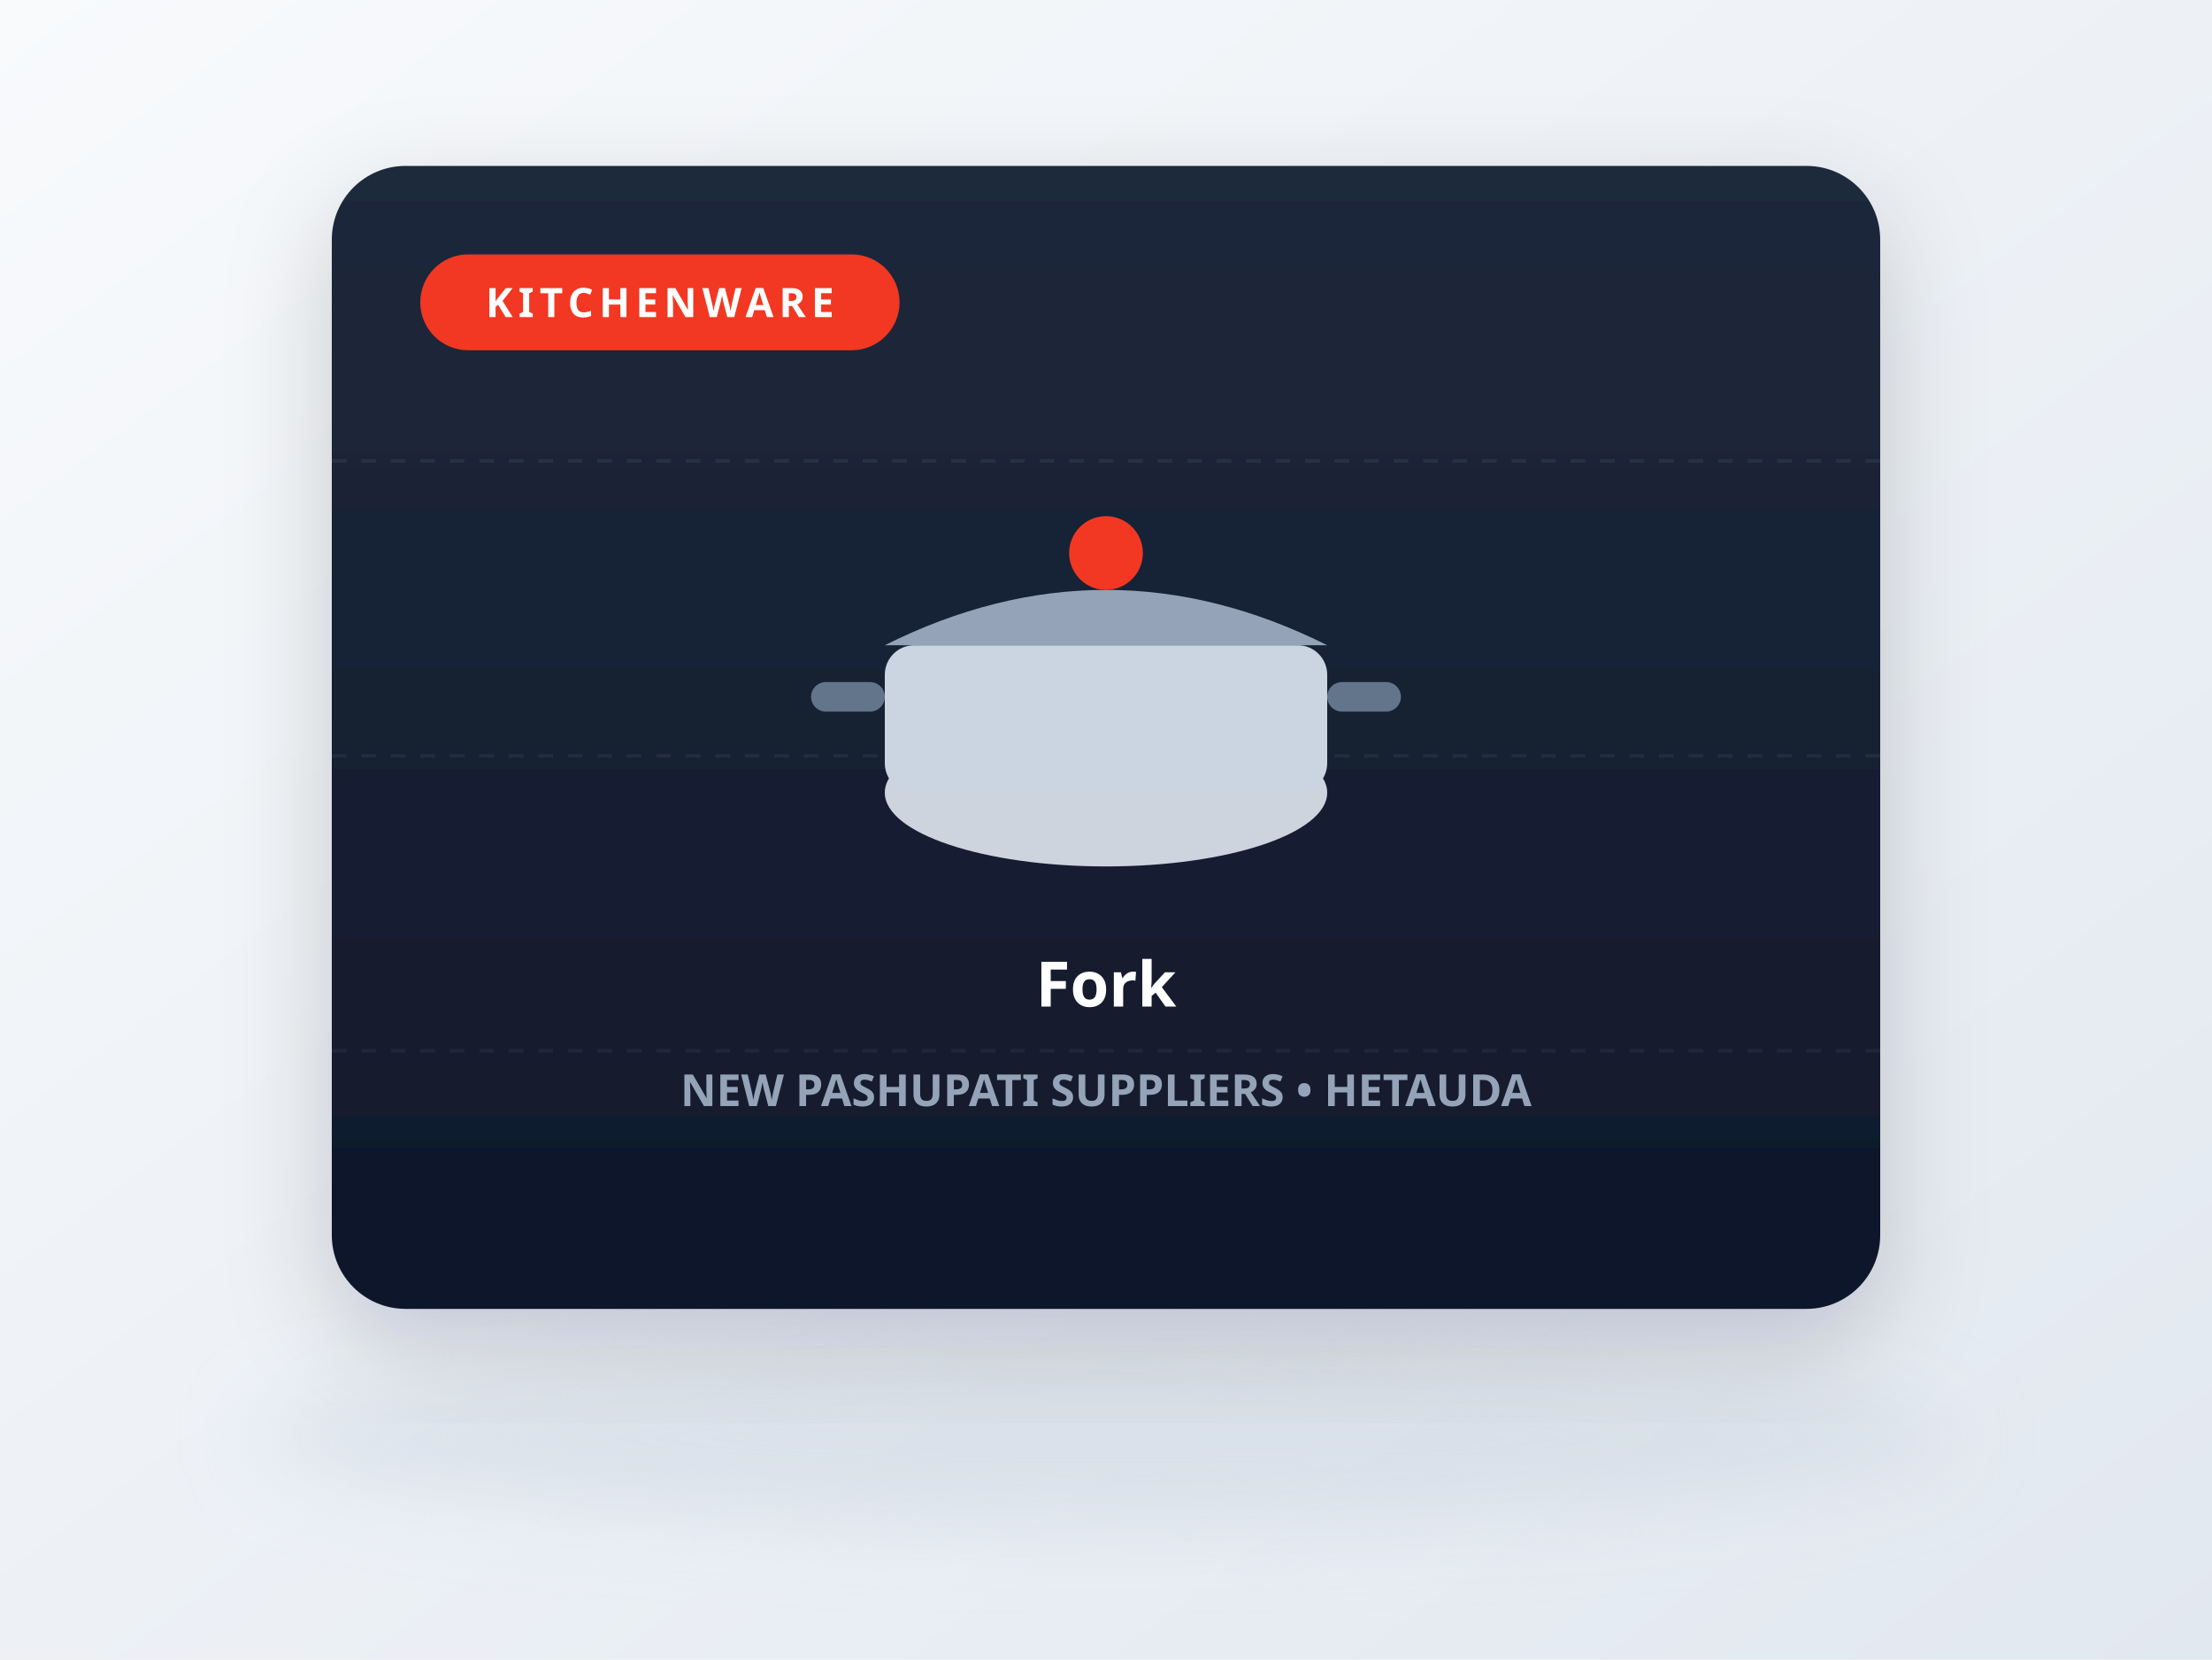
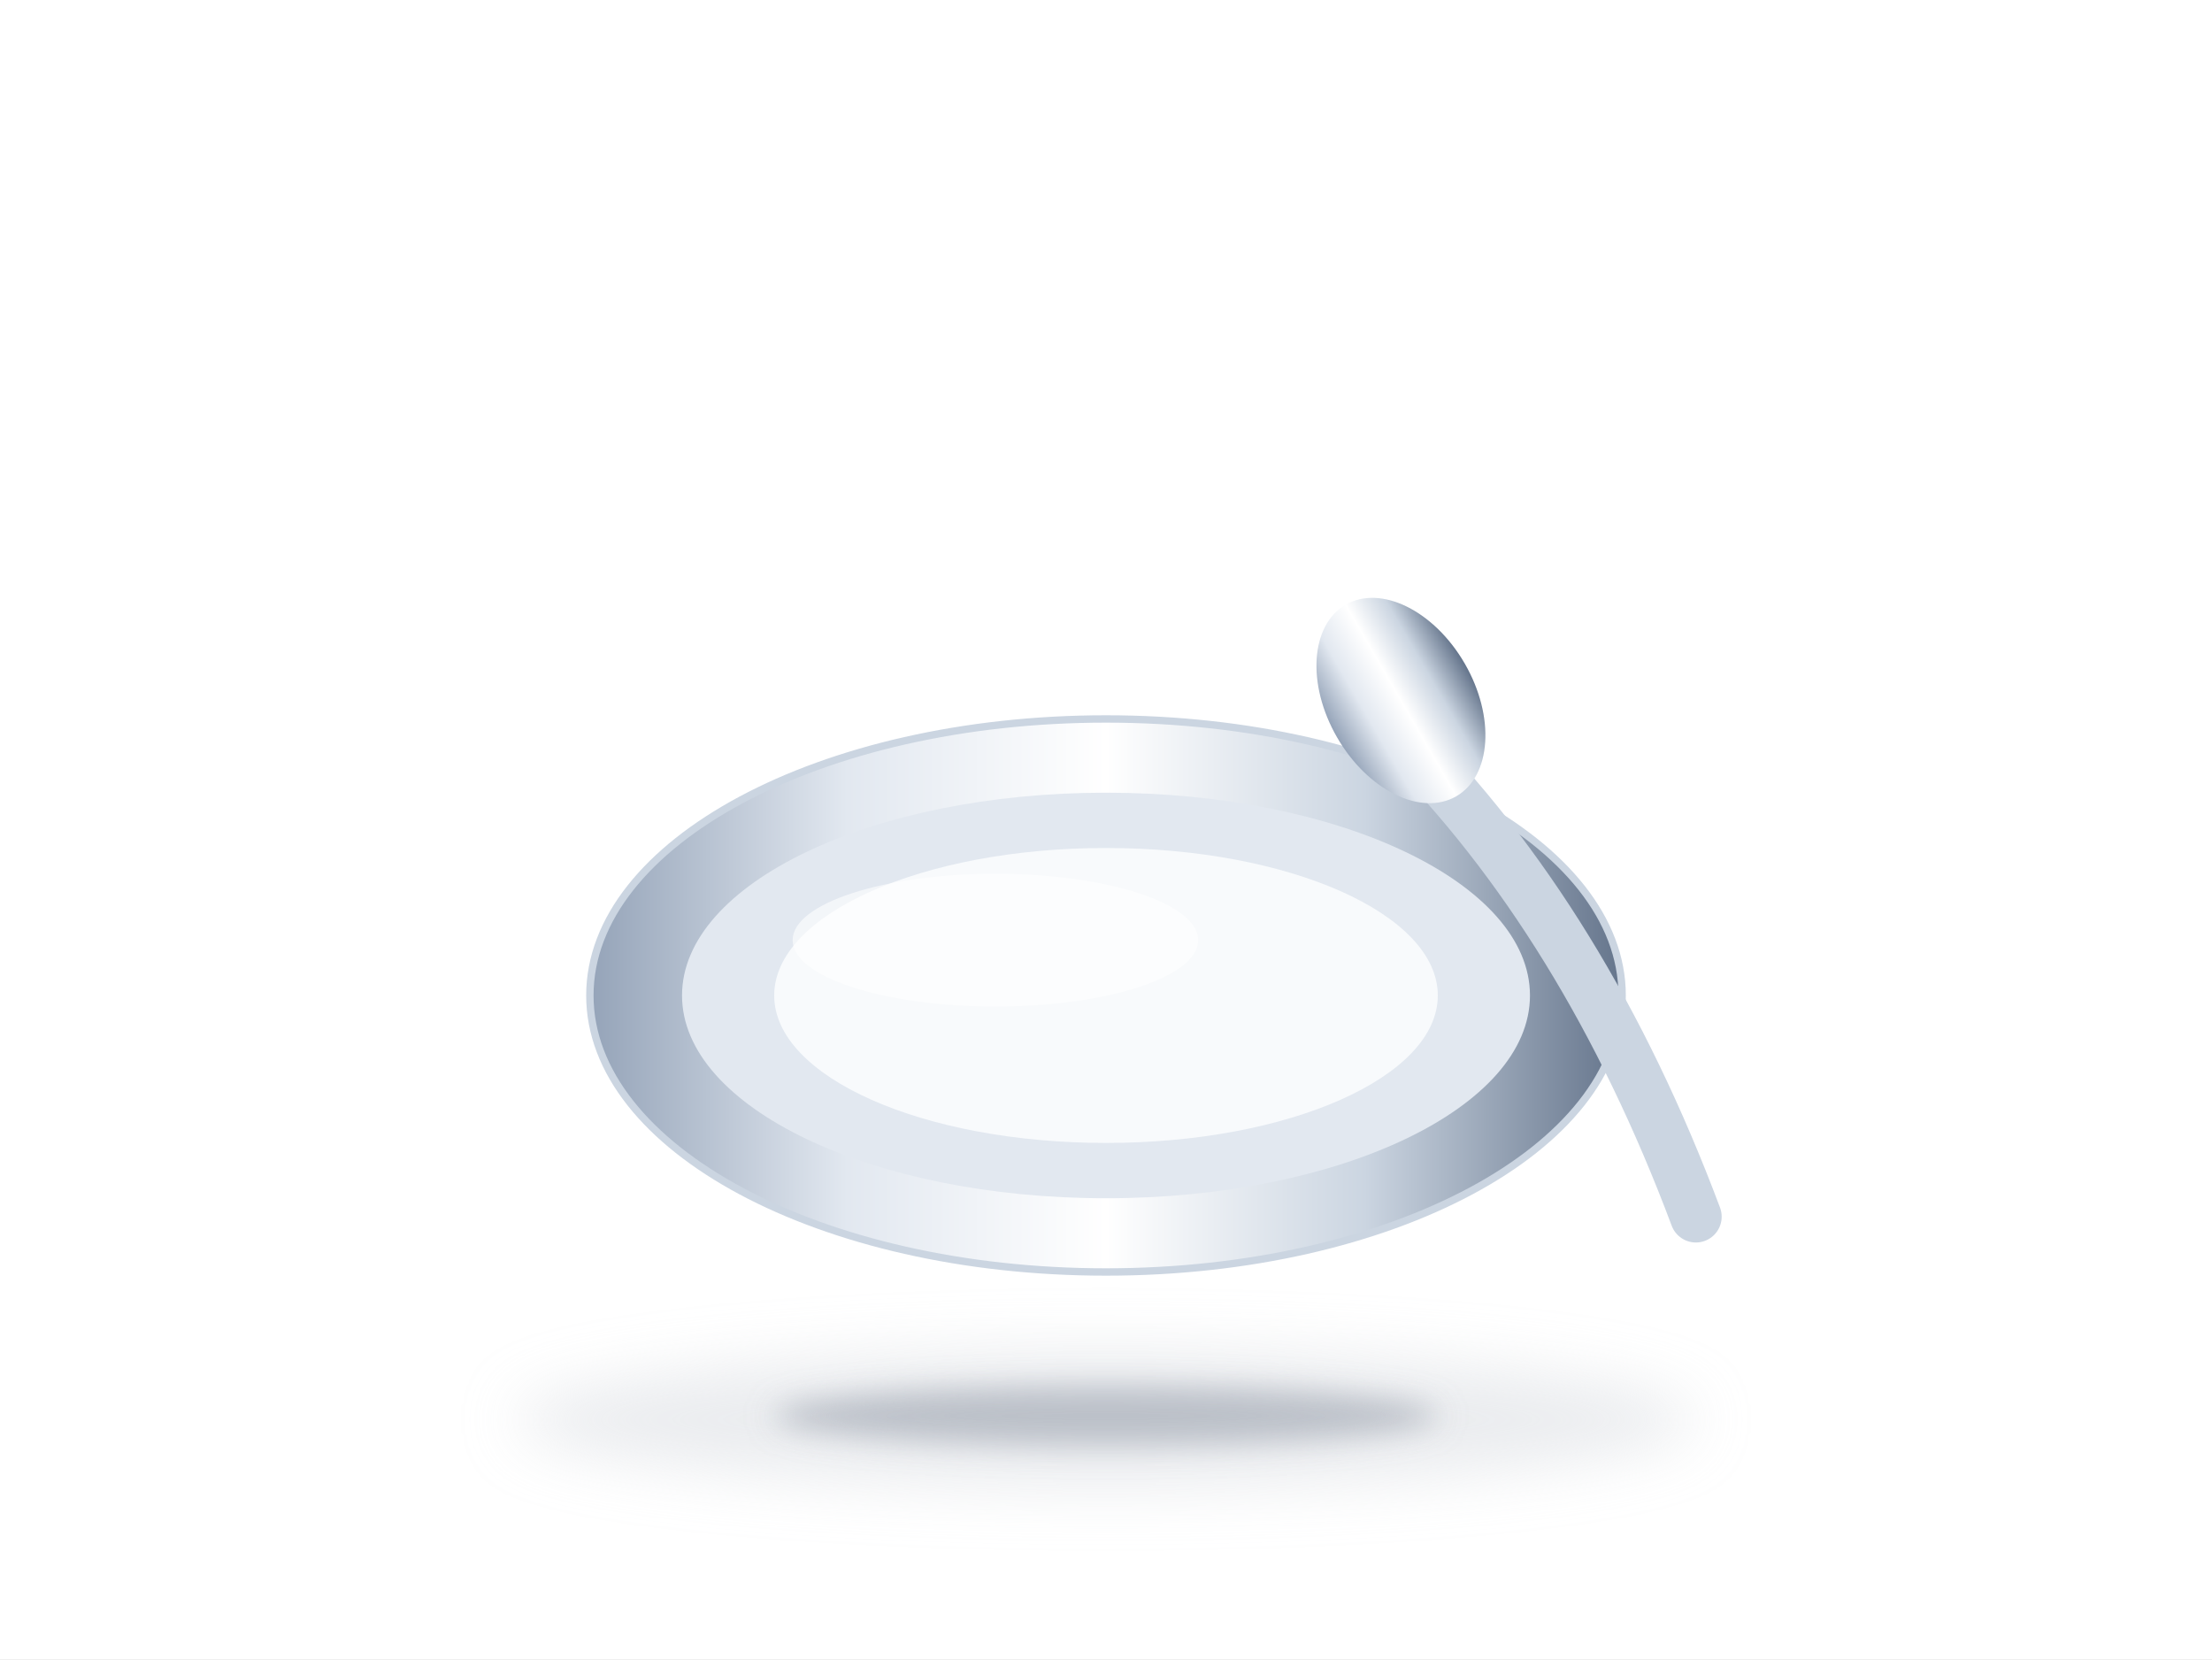
<svg xmlns="http://www.w3.org/2000/svg" viewBox="0 0 600 450" width="600" height="450">
  <defs>
-     <linearGradient id="bgGrad" x1="0%" y1="0%" x2="100%" y2="100%">
-       <stop offset="0%" stop-color="#F8FAFC" />
+     <linearGradient id="metalGrad" x1="0%" y1="0%" x2="100%" y2="0%">
+       <stop offset="0%" stop-color="#94A3B8" />
+       <stop offset="25%" stop-color="#E2E8F0" />
+       <stop offset="50%" stop-color="#FFFFFF" />
+       <stop offset="75%" stop-color="#CBD5E1" />
+       <stop offset="100%" stop-color="#64748B" />
+     </linearGradient>
+     <linearGradient id="chromeGrad" x1="0%" y1="0%" x2="0%" y2="100%">
+       <stop offset="0%" stop-color="#FFFFFF" />
+       <stop offset="35%" stop-color="#CBD5E1" />
+       <stop offset="70%" stop-color="#94A3B8" />
      <stop offset="100%" stop-color="#E2E8F0" />
    </linearGradient>
-     <linearGradient id="cardGrad" x1="0%" y1="0%" x2="0%" y2="100%">
-       <stop offset="0%" stop-color="#1E293B" />
-       <stop offset="100%" stop-color="#0F172A" />
+     <linearGradient id="brassGrad" x1="0%" y1="0%" x2="100%" y2="100%">
+       <stop offset="0%" stop-color="#FDE68A" />
+       <stop offset="30%" stop-color="#F59E0B" />
+       <stop offset="70%" stop-color="#D97706" />
+       <stop offset="100%" stop-color="#B45309" />
    </linearGradient>
-     <filter id="shadow" x="-10%" y="-10%" width="120%" height="120%">
-       <feDropShadow dx="0" dy="10" stdDeviation="14" flood-color="#0F172A" flood-opacity="0.18" />
-     </filter>
+     <linearGradient id="nonstickGrad" x1="0%" y1="0%" x2="100%" y2="100%">
+       <stop offset="0%" stop-color="#262626" />
+       <stop offset="50%" stop-color="#171717" />
+       <stop offset="100%" stop-color="#0A0A0A" />
+     </linearGradient>
+     <linearGradient id="strawGrad" x1="0%" y1="0%" x2="100%" y2="0%">
+       <stop offset="0%" stop-color="#D97706" />
+       <stop offset="50%" stop-color="#FDE68A" />
+       <stop offset="100%" stop-color="#B45309" />
+     </linearGradient>
  </defs>
-   <rect width="600" height="450" fill="url(#bgGrad)" />
-   <ellipse cx="300" cy="390" rx="230" ry="24" fill="#CBD5E1" opacity="0.5" filter="blur(10px)" />
-   <g transform="translate(90, 45)" filter="url(#shadow)">
-     <rect width="420" height="310" rx="20" fill="url(#cardGrad)" />
-     <line x1="0" y1="80" x2="420" y2="80" stroke="#FFFFFF" stroke-opacity="0.06" stroke-dasharray="4,4" />
-     <line x1="0" y1="160" x2="420" y2="160" stroke="#FFFFFF" stroke-opacity="0.06" stroke-dasharray="4,4" />
-     <line x1="0" y1="240" x2="420" y2="240" stroke="#FFFFFF" stroke-opacity="0.06" stroke-dasharray="4,4" />
-     <rect x="24" y="24" width="130" height="26" rx="13" fill="#F23822" />
-     <text x="89" y="41" font-family="system-ui, sans-serif" font-size="11" font-weight="800" fill="#FFFFFF" text-anchor="middle" letter-spacing="1.5">KITCHENWARE</text>
-     <g transform="translate(10, 10)">
-       <ellipse cx="200" cy="160" rx="60" ry="20" fill="#E2E8F0" opacity="0.9" />
-       <rect x="140" y="120" width="120" height="40" rx="8" fill="#CBD5E1" />
-       <path d="M 140 120 Q 200 90 260 120 Z" fill="#94A3B8" />
-       <circle cx="200" cy="95" r="10" fill="#F23822" />
-       <rect x="120" y="130" width="20" height="8" rx="4" fill="#64748B" />
-       <rect x="260" y="130" width="20" height="8" rx="4" fill="#64748B" />
-     </g>
-     <text x="210" y="228" font-family="system-ui, sans-serif" font-size="17" font-weight="800" fill="#FFFFFF" text-anchor="middle">Fork</text>
-     <text x="210" y="255" font-family="system-ui, sans-serif" font-size="12" font-weight="600" fill="#94A3B8" text-anchor="middle">NEW PASHUPATI SUPPLIERS • HETAUDA</text>
+   <rect width="600" height="450" fill="#FFFFFF" />
+   <ellipse cx="300" cy="385" rx="160" ry="18" fill="#D1D5DB" opacity="0.45" filter="blur(8px)" />
+   <ellipse cx="300" cy="384" rx="90" ry="8" fill="#9CA3AF" opacity="0.6" filter="blur(4px)" />
+   <g id="product-artwork">
+     <ellipse cx="300" cy="270" rx="140" ry="75" fill="url(#metalGrad)" stroke="#CBD5E1" stroke-width="2" />
+     <ellipse cx="300" cy="270" rx="115" ry="55" fill="#E2E8F0" />
+     <ellipse cx="300" cy="270" rx="90" ry="40" fill="#F8FAFC" />
+     <ellipse cx="270" cy="255" rx="55" ry="18" fill="#FFFFFF" opacity="0.6" />
+     <path d="M 380 200 Q 430 250 460 330" stroke="#CBD5E1" stroke-width="14" stroke-linecap="round" fill="none" />
+     <ellipse cx="380" cy="190" rx="20" ry="30" fill="url(#metalGrad)" transform="rotate(-30 380 190)" />
  </g>
</svg>
